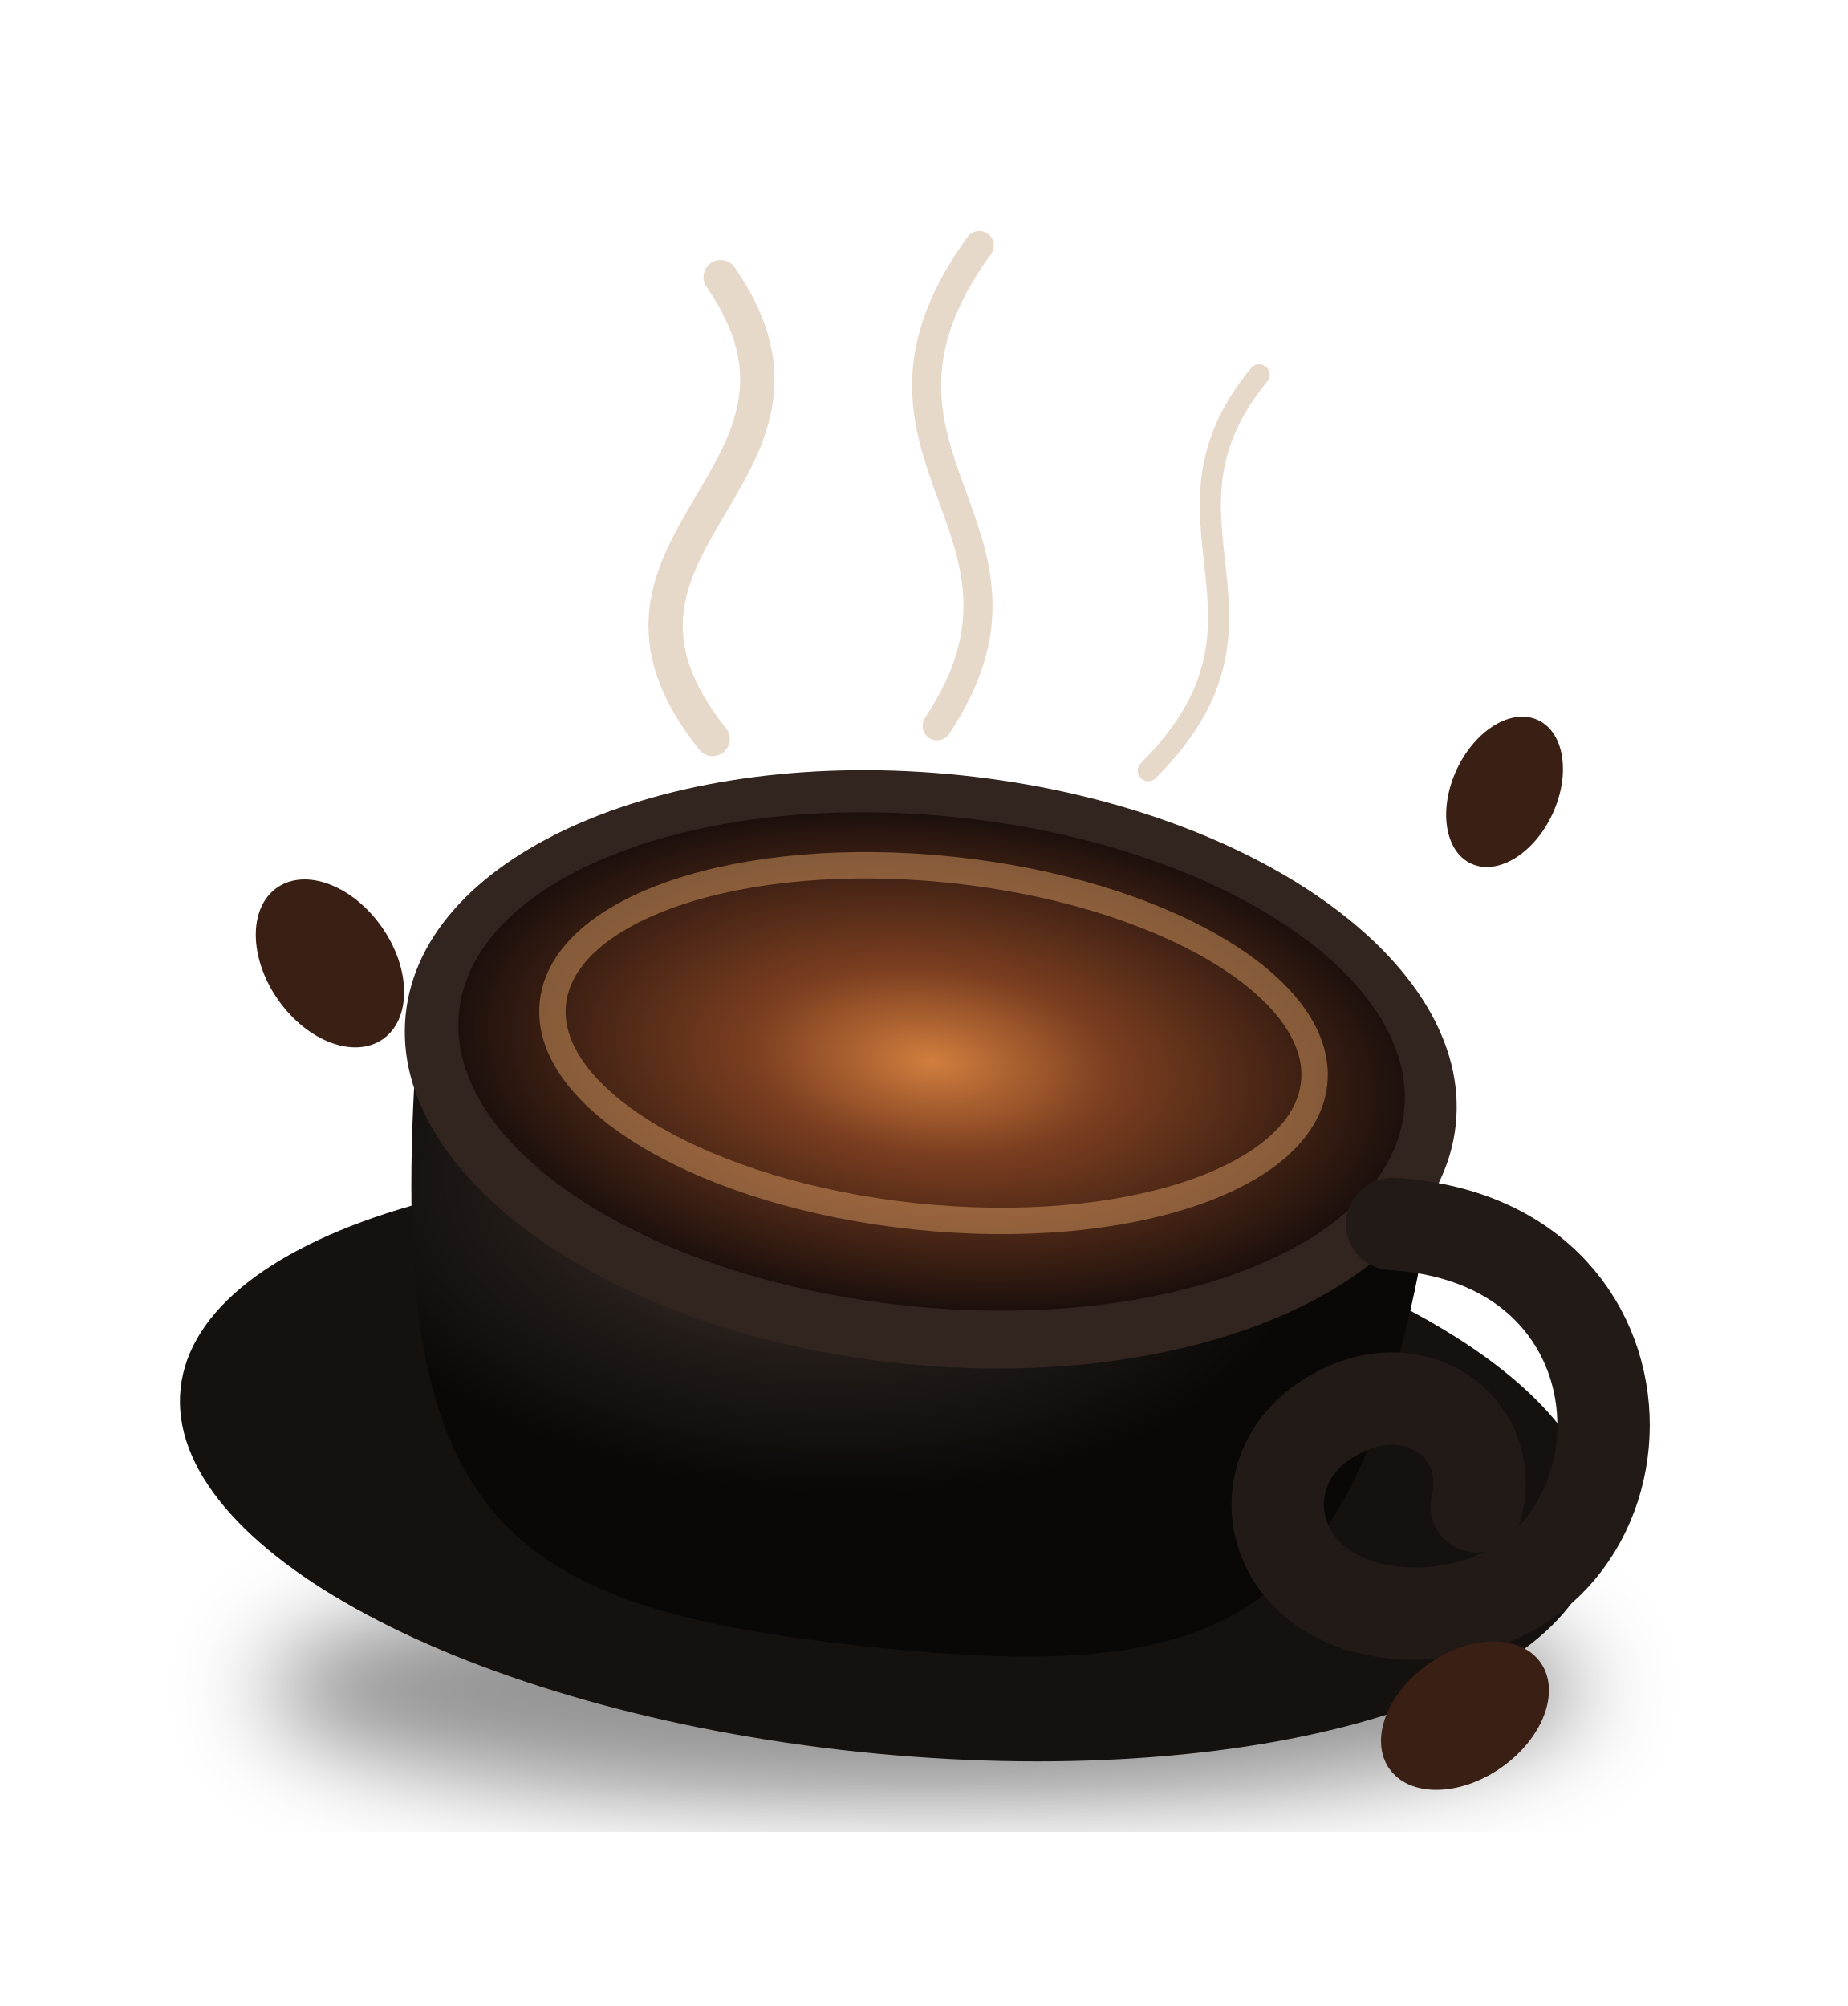
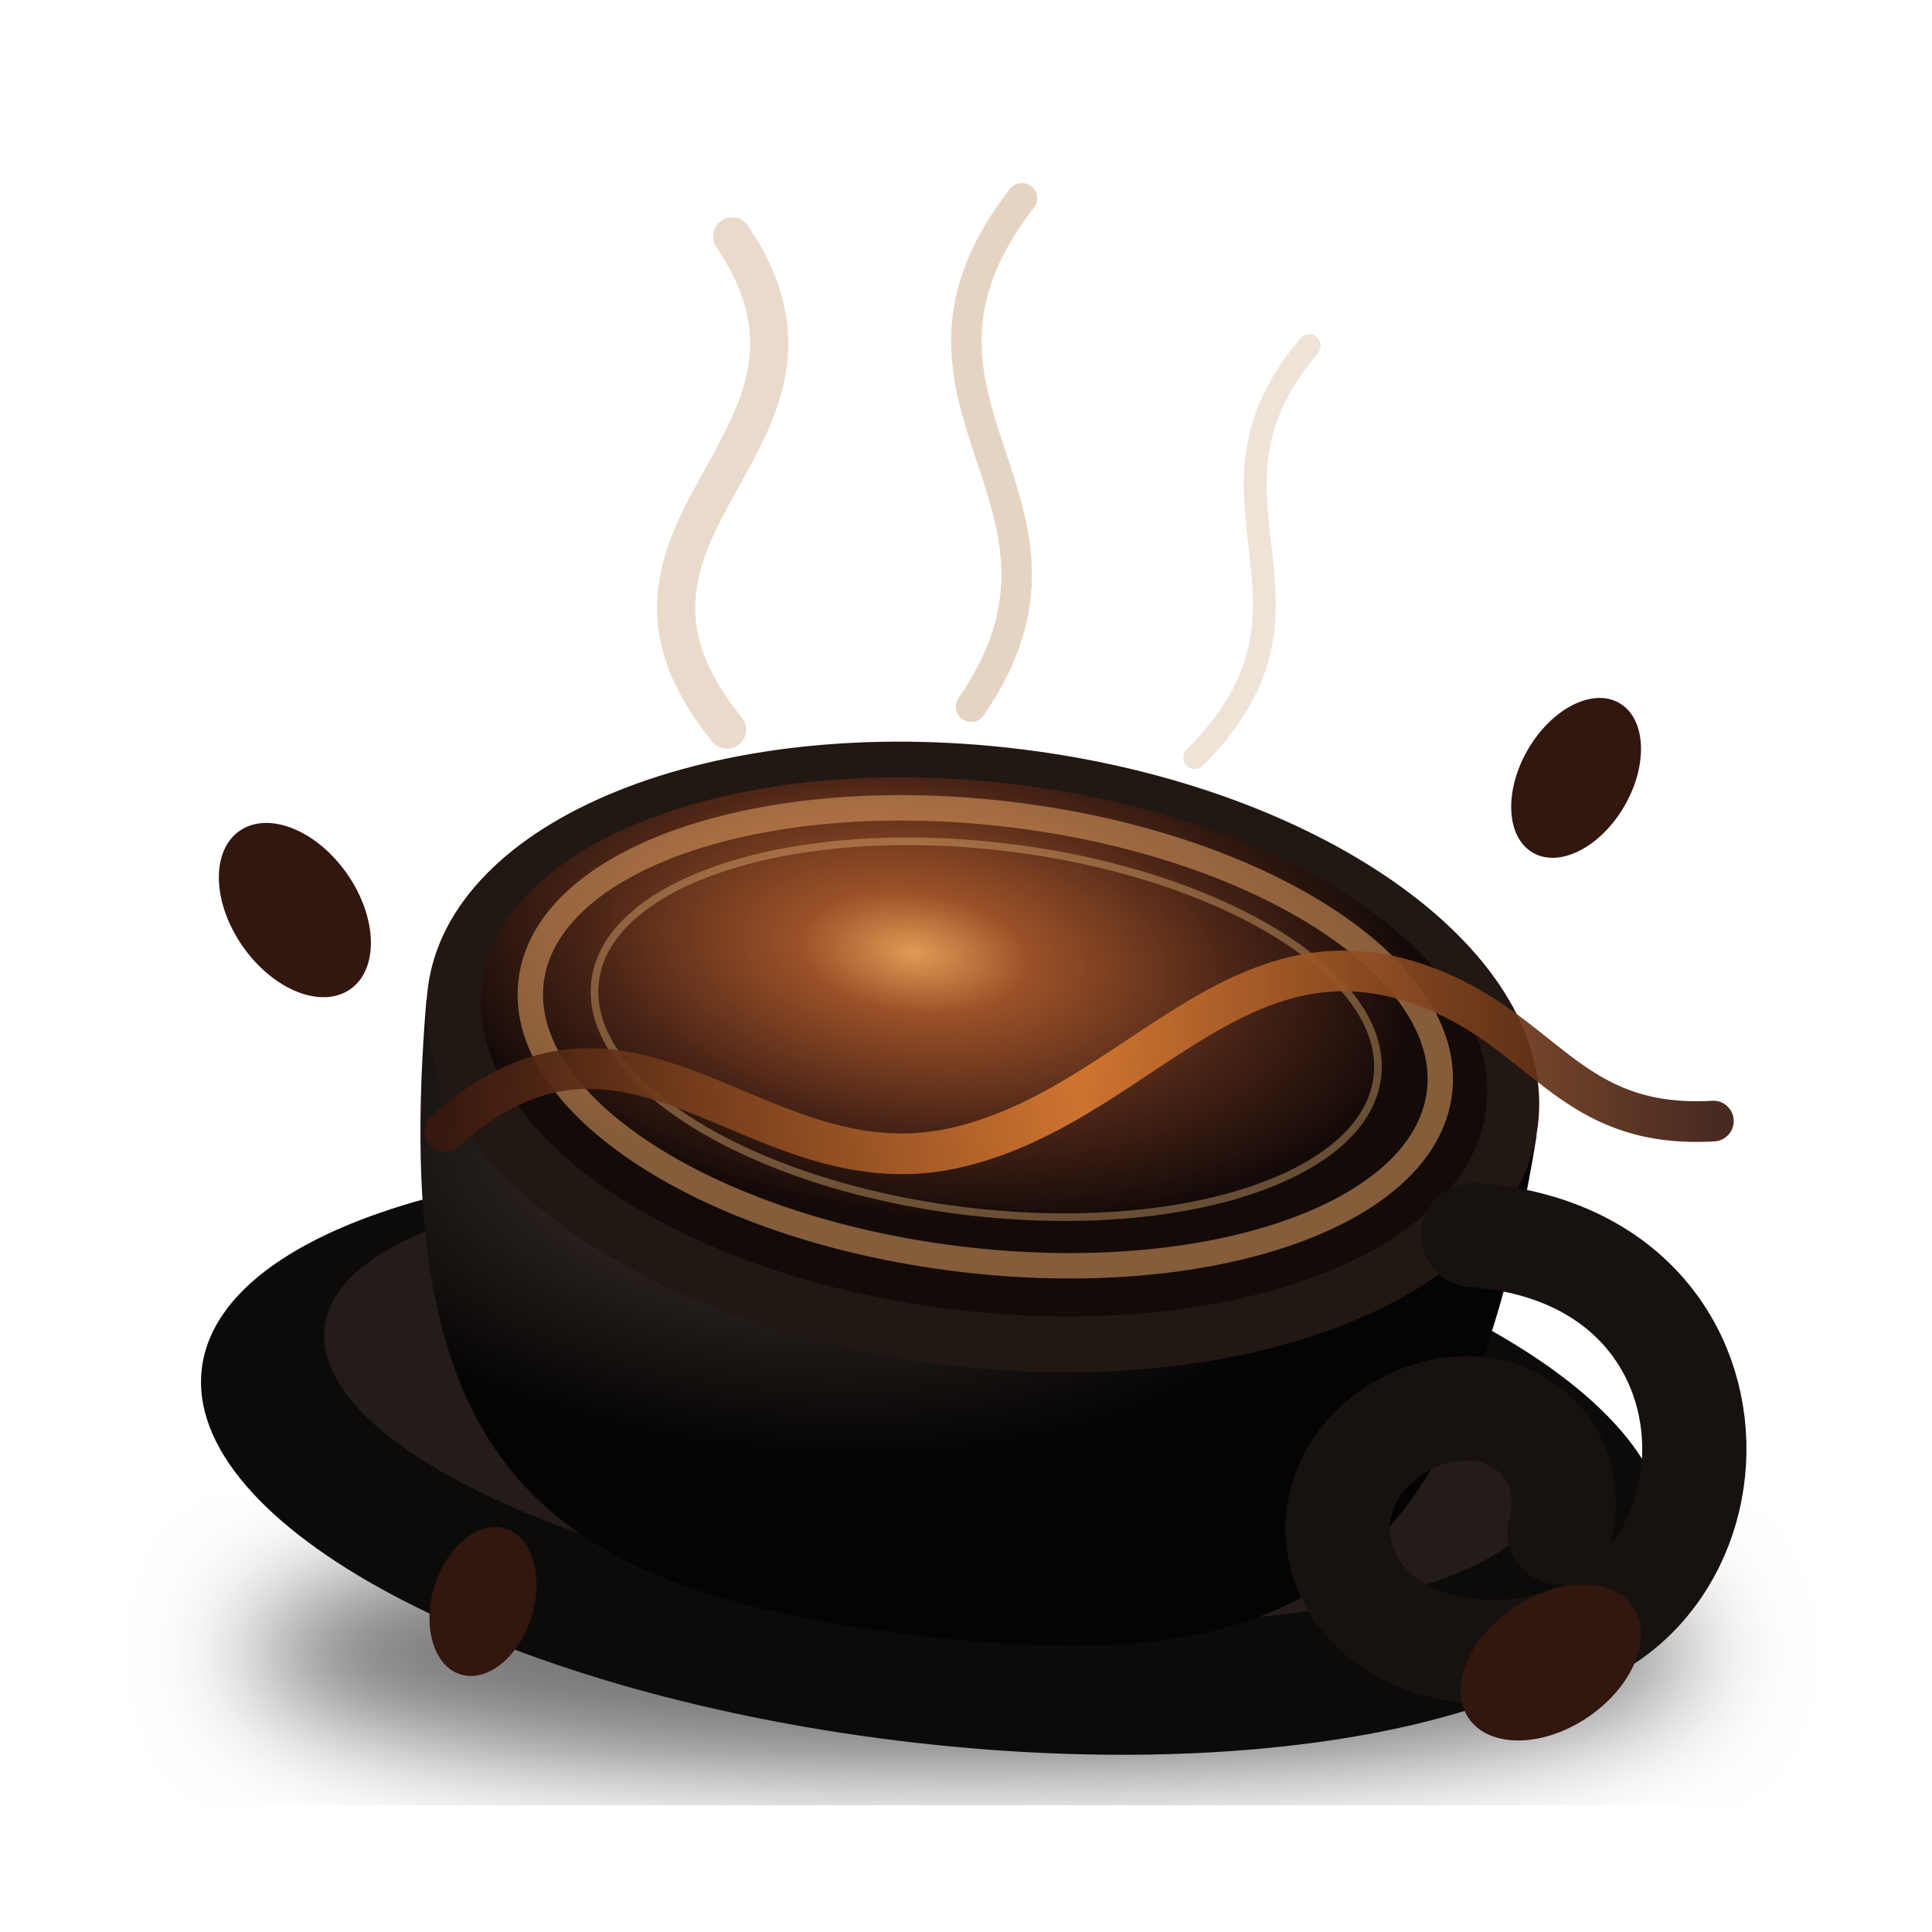
- <svg xmlns="http://www.w3.org/2000/svg" viewBox="0 0 700 760">
+ <svg xmlns="http://www.w3.org/2000/svg" viewBox="0 0 760 760">
  <defs>
-     <style>
-  @keyframes steamA{0%,100%{transform:translate(0,8px) scaleY(.96);opacity:.42}50%{transform:translate(7px,-13px) scaleY(1.06);opacity:.78}}
-  @keyframes steamB{0%,100%{transform:translate(0,4px);opacity:.32}50%{transform:translate(-9px,-18px);opacity:.68}}
-  @keyframes beanA{0%,100%{transform:translate(0,0) rotate(0deg)}50%{transform:translate(8px,-10px) rotate(7deg)}}
-  .steam-a{transform-box:fill-box;transform-origin:center;animation:steamA 3.4s ease-in-out infinite}
-  .steam-b{transform-box:fill-box;transform-origin:center;animation:steamB 4.1s ease-in-out .35s infinite}
-  .bean-float{transform-box:fill-box;transform-origin:center;animation:beanA 4.8s ease-in-out infinite}
-  @media(prefers-reduced-motion:reduce){.steam-a,.steam-b,.bean-float{animation:none}}
-  </style>
-     <radialGradient id="m" cx=".38" cy=".25">
-       <stop stop-color="#55473e" />
-       <stop offset=".5" stop-color="#241d19" />
-       <stop offset="1" stop-color="#090807" />
+     <radialGradient id="cup" cx=".32" cy=".22">
+       <stop stop-color="#51453f" />
+       <stop offset=".45" stop-color="#27201d" />
+       <stop offset=".82" stop-color="#100d0c" />
+       <stop offset="1" stop-color="#050404" />
    </radialGradient>
-     <radialGradient id="k">
-       <stop stop-color="#d17e3e" />
-       <stop offset=".38" stop-color="#7b3e20" />
-       <stop offset="1" stop-color="#1d100c" />
+     <radialGradient id="brew" cx=".42" cy=".34">
+       <stop stop-color="#e29a55" />
+       <stop offset=".23" stop-color="#9b5128" />
+       <stop offset=".65" stop-color="#4a2416" />
+       <stop offset="1" stop-color="#140a08" />
    </radialGradient>
-     <filter id="s">
-       <feGaussianBlur stdDeviation="18" />
+     <linearGradient id="splash" x1="0" x2="1">
+       <stop stop-color="#3a180e" />
+       <stop offset=".5" stop-color="#d87a32" />
+       <stop offset="1" stop-color="#3a180e" />
+     </linearGradient>
+     <filter id="shadow">
+       <feGaussianBlur stdDeviation="22" />
    </filter>
+     <style>@keyframes steam{0%,100%{transform:translateY(7px) scale(.97);opacity:.34}50%{transform:translateY(-20px) translateX(-10px) scale(1.06);opacity:.76}}@keyframes beans{0%,100%{transform:translate(0) rotate(0)}50%{transform:translate(-9px,-13px) rotate(-9deg)}}.steam{transform-box:fill-box;transform-origin:center;animation:steam 3.7s ease-in-out infinite}.beans{transform-box:fill-box;transform-origin:center;animation:beans 5s ease-in-out infinite}@media(prefers-reduced-motion:reduce){.steam,.beans{animation:none}}</style>
  </defs>
-   <ellipse cx="350" cy="640" rx="250" ry="45" fill="#000" opacity=".42" filter="url(#s)" />
-   <g transform="rotate(6 350 430)">
-     <ellipse cx="350" cy="555" rx="270" ry="110" fill="#15110f" />
-     <path d="M155 405c5 190 50 220 195 220s190-30 195-220z" fill="url(#m)" />
-     <ellipse cx="350" cy="405" rx="200" ry="112" fill="#32241e" />
-     <ellipse cx="350" cy="402" rx="180" ry="93" fill="url(#k)" />
-     <ellipse cx="350" cy="395" rx="145" ry="66" fill="none" stroke="#d69a61" stroke-width="10" opacity=".5" />
-     <path d="M530 445c110-5 116 137 23 146-55 5-72-48-37-72 28-20 61-2 57 29" fill="none" stroke="#211a17" stroke-width="35" stroke-linecap="round" />
+   <ellipse cx="382" cy="650" rx="285" ry="50" fill="#000" opacity=".55" filter="url(#shadow)" />
+   <g transform="rotate(7 385 470)">
+     <ellipse cx="380" cy="575" rx="290" ry="112" fill="#0d0b0a" />
+     <ellipse cx="380" cy="553" rx="244" ry="82" fill="#29211d" opacity=".8" />
+     <path d="M160 420c7 184 72 225 220 225s213-41 220-225z" fill="url(#cup)" />
+     <ellipse cx="380" cy="416" rx="220" ry="122" fill="#211713" />
+     <ellipse cx="380" cy="412" rx="199" ry="104" fill="url(#brew)" />
+     <ellipse cx="380" cy="408" rx="180" ry="88" fill="none" stroke="#e1a063" stroke-width="10" opacity=".55" />
+     <ellipse cx="380" cy="405" rx="155" ry="72" fill="none" stroke="#f0bc7c" stroke-width="3" opacity=".38" />
+     <path d="M580 462c121-6 128 150 27 162-63 7-86-52-47-83 32-25 73-6 68 33" fill="none" stroke="#171210" stroke-width="41" stroke-linecap="round" />
  </g>
-   <g class="steam-a" fill="none" stroke="#d9c1aa" stroke-linecap="round" opacity=".62">
-     <path d="M270 280c-60-75 55-100 3-175" stroke-width="13" />
-     <path d="M355 275c50-75-42-102 16-182" stroke-width="11" />
-     <path d="M435 292c58-58-4-94 42-150" stroke-width="8" />
+   <g class="steam" fill="none" stroke="#ddc5ad" stroke-linecap="round">
+     <path d="M286 287c-66-81 57-113 2-194" stroke-width="15" opacity=".64" />
+     <path d="M382 278c56-81-43-119 20-200" stroke-width="12" opacity=".75" />
+     <path d="M470 298c61-61-7-101 45-162" stroke-width="9" opacity=".48" />
  </g>
-   <g class="bean-float" fill="#3a1f14">
-     <ellipse cx="125" cy="365" rx="24" ry="35" transform="rotate(-35 125 365)" />
-     <ellipse cx="570" cy="300" rx="20" ry="30" transform="rotate(25 570 300)" />
-     <ellipse cx="555" cy="650" rx="24" ry="35" transform="rotate(55 555 650)" />
+   <path d="M175 445c75-67 123 26 203 6 73-18 113-98 194-58 38 19 50 51 102 48" fill="none" stroke="url(#splash)" stroke-width="16" stroke-linecap="round" opacity=".92" />
+   <g class="beans" fill="#32170e">
+     <ellipse cx="116" cy="358" rx="25" ry="38" transform="rotate(-35 116 358)" />
+     <ellipse cx="620" cy="306" rx="22" ry="34" transform="rotate(30 620 306)" />
+     <ellipse cx="610" cy="654" rx="26" ry="39" transform="rotate(56 610 654)" />
+     <ellipse cx="190" cy="630" rx="20" ry="30" transform="rotate(17 190 630)" />
  </g>
</svg>
